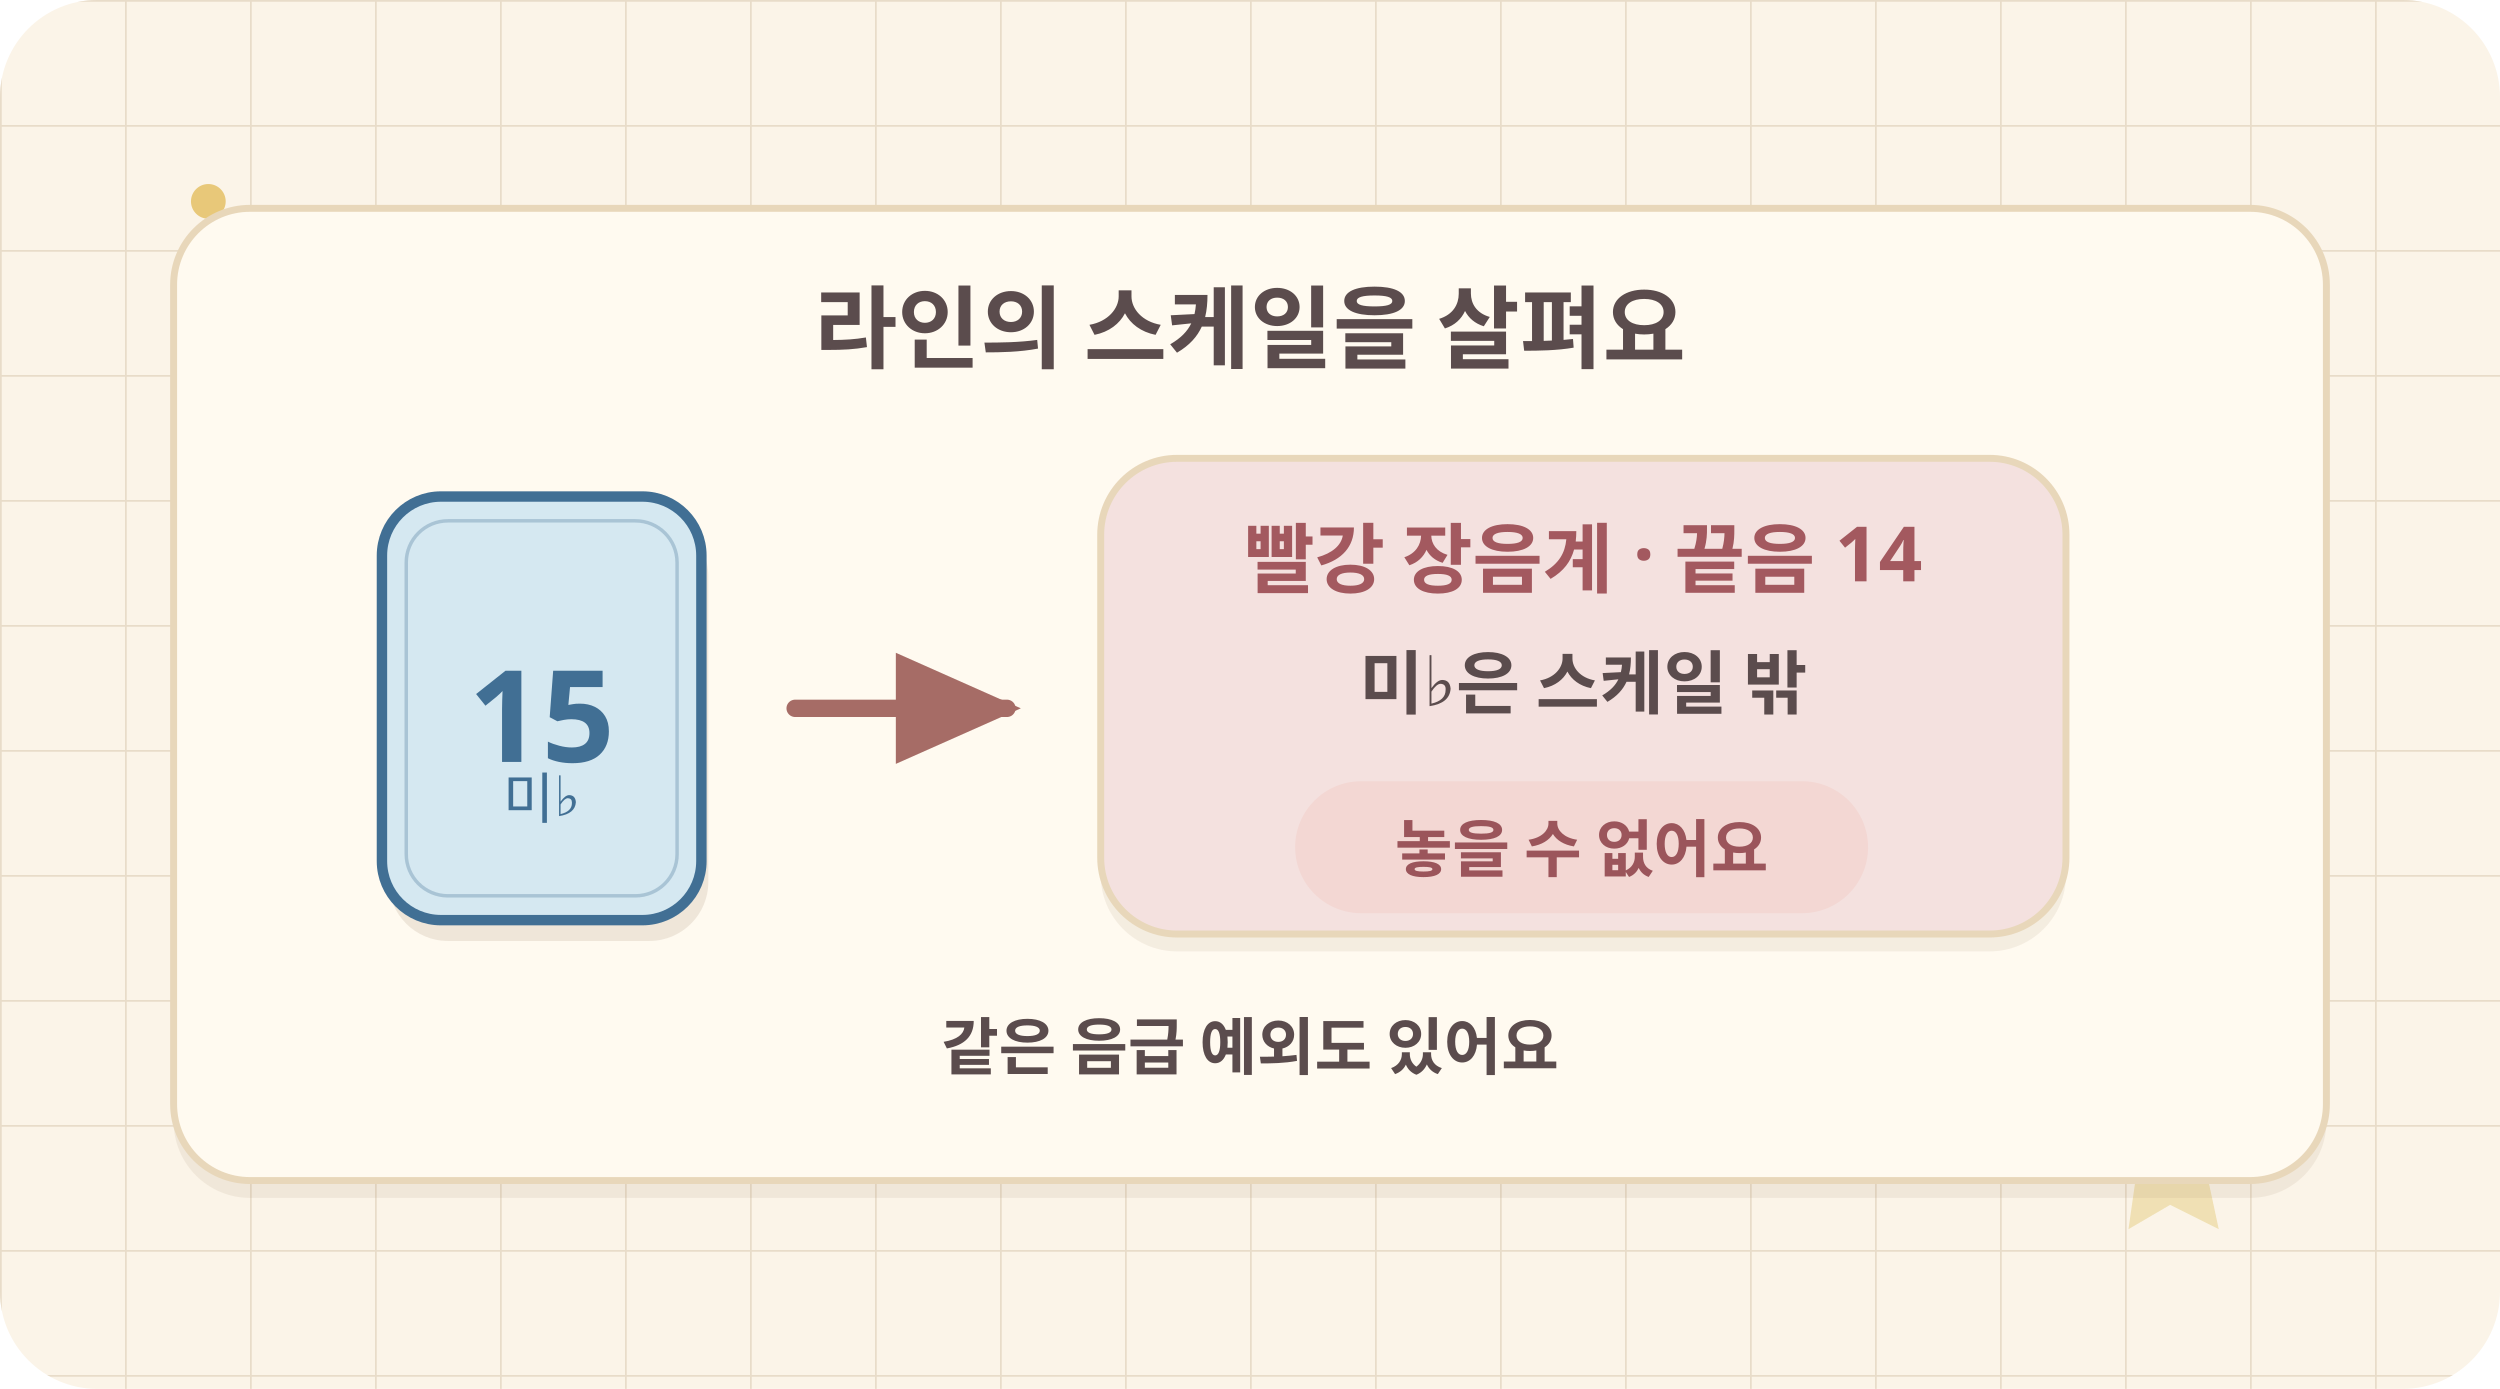
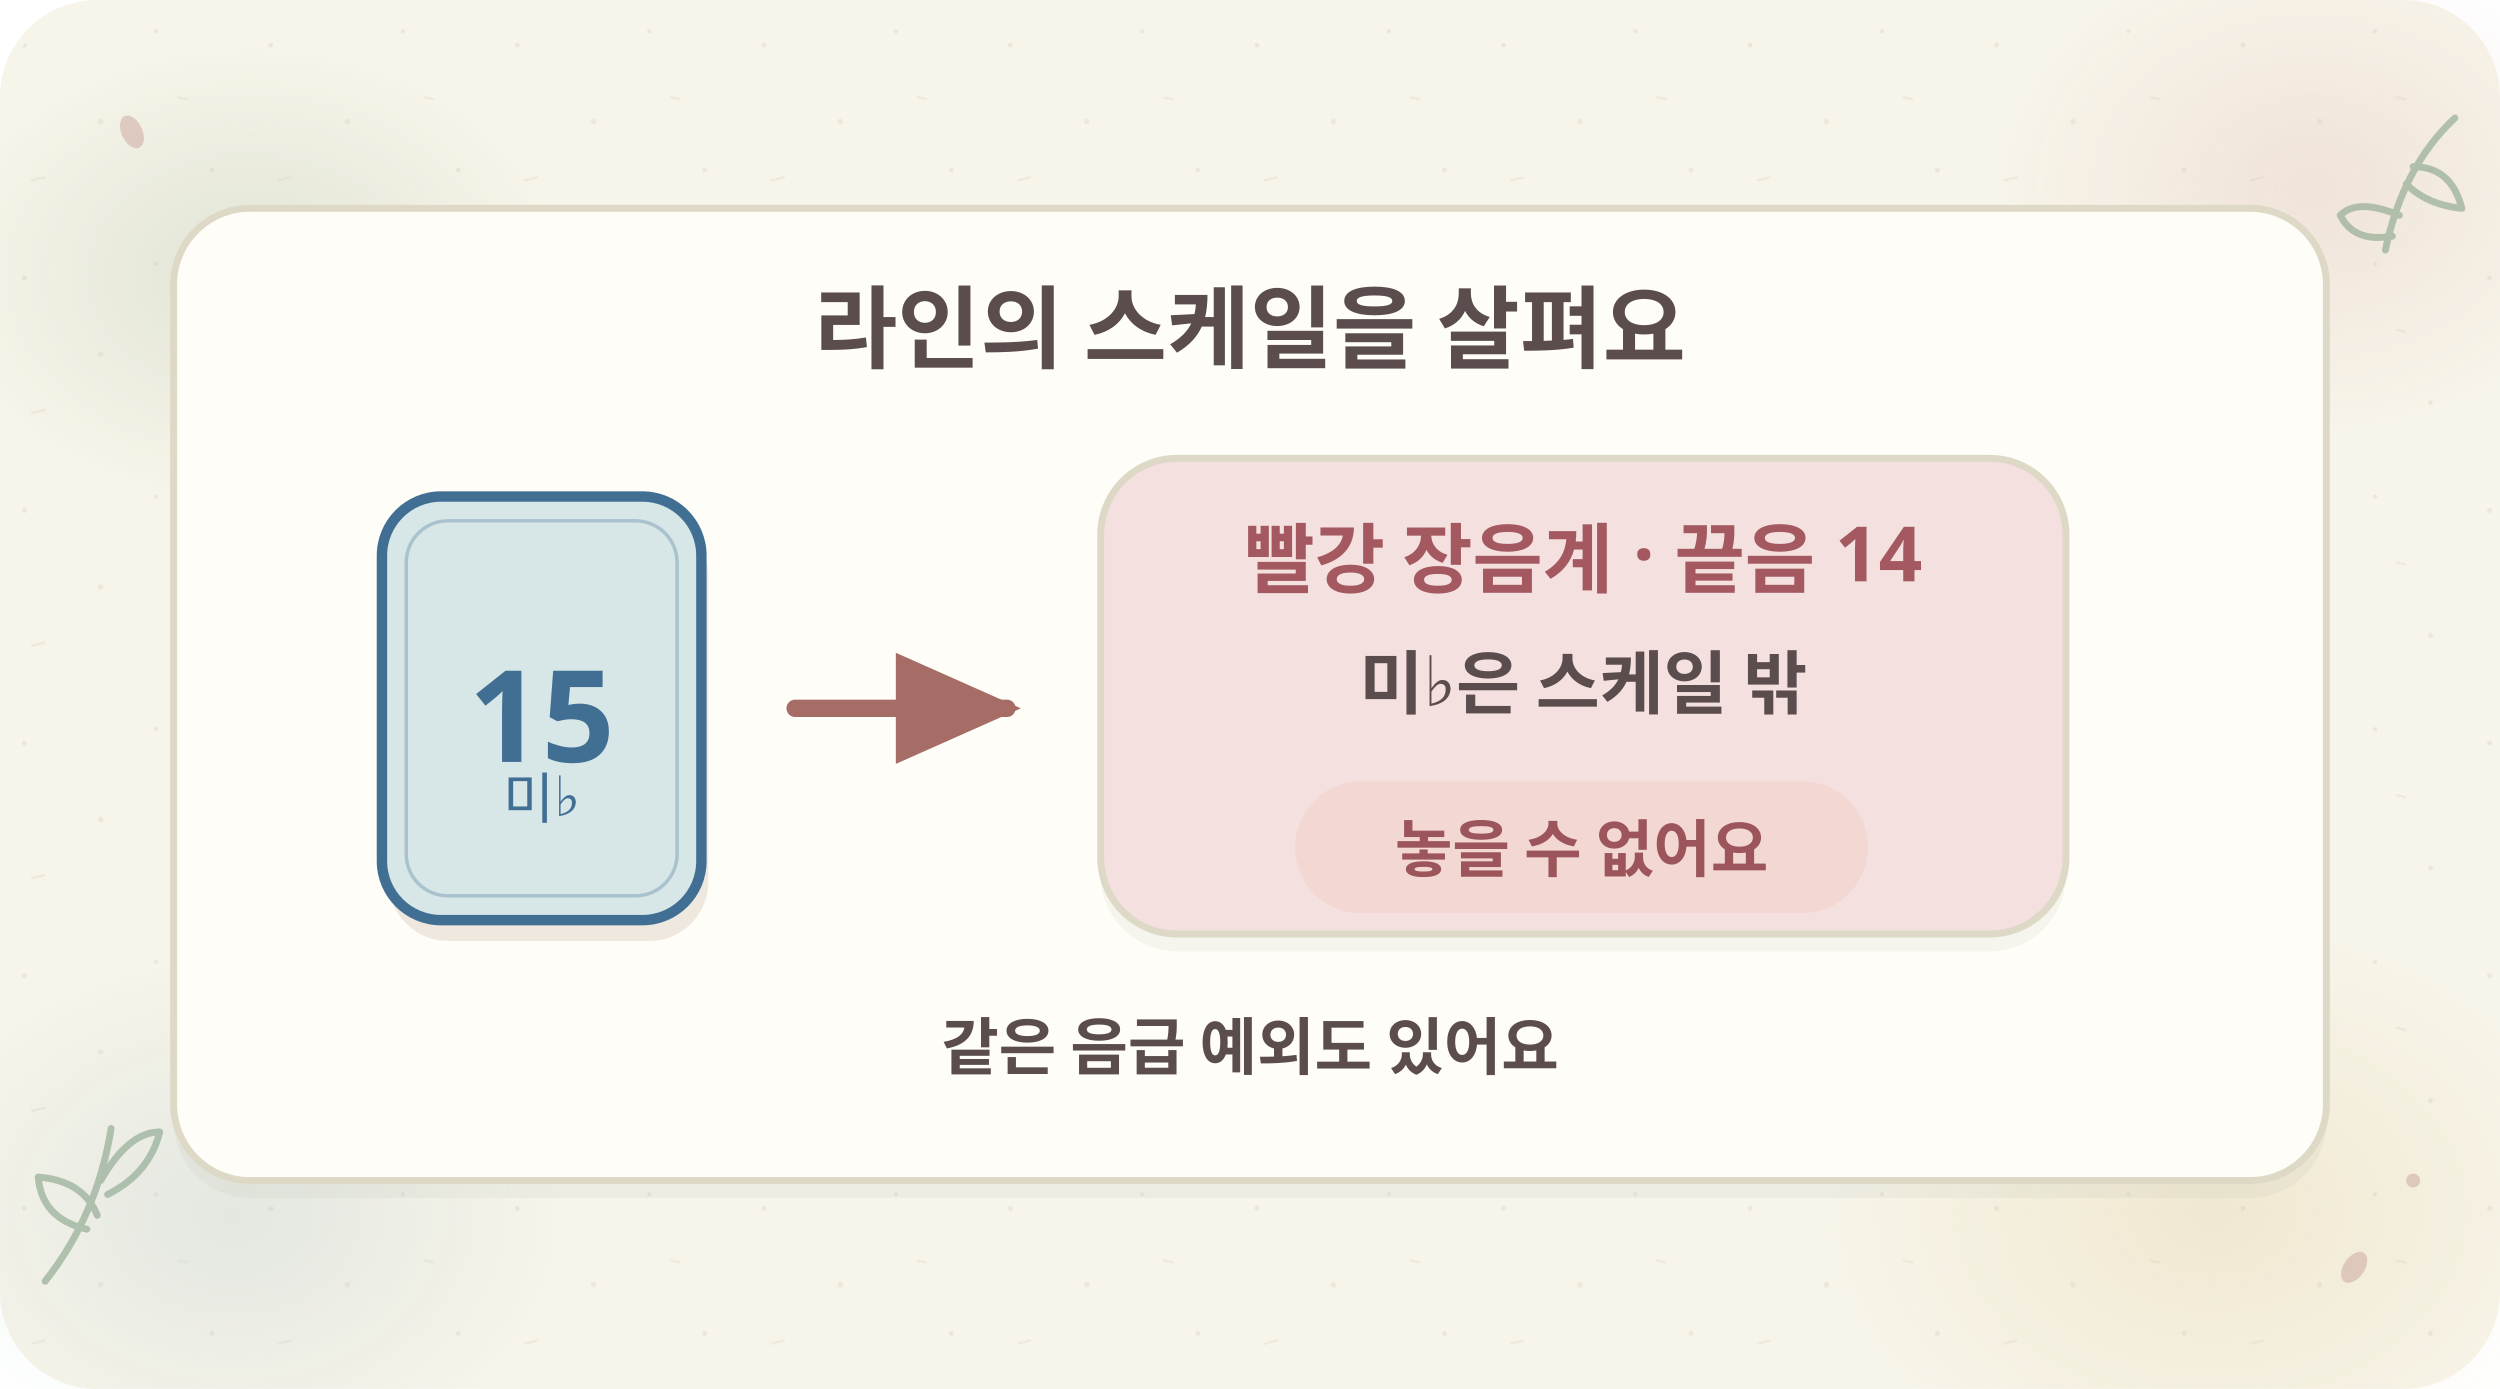
<svg xmlns="http://www.w3.org/2000/svg" viewBox="0 0 720 400" role="img" aria-label="기본 모드에서는 카드 색보다 라인의 스케일에 맞는 음이 중요">
  <defs>
    <pattern id="grid" width="36" height="36" patternUnits="userSpaceOnUse">
      <path d="M36 0H0V36" fill="none" stroke="#e8dcc9" stroke-width="1" />
    </pattern>
    <marker id="arrow" viewBox="0 0 10 10" refX="8" refY="5" markerWidth="8" markerHeight="8" orient="auto-start-reverse">
      <path d="M 0 1 L 9 5 L 0 9 z" fill="#a66c66" />
    </marker>
+     <radialGradient id="sagewash">
+       <stop stop-color="#b8cbb3" stop-opacity=".8" />
+       <stop offset="1" stop-color="#b8cbb3" stop-opacity="0" />
+     </radialGradient>
+     <radialGradient id="rosewash">
+       <stop stop-color="#e4c8c0" stop-opacity=".8" />
+       <stop offset="1" stop-color="#e4c8c0" stop-opacity="0" />
+     </radialGradient>
+     <radialGradient id="goldwash">
+       <stop stop-color="#e6d8b0" stop-opacity=".9" />
+       <stop offset="1" stop-color="#e6d8b0" stop-opacity="0" />
+     </radialGradient>
+     <radialGradient id="bluewash">
+       <stop stop-color="#c2d3d4" stop-opacity=".8" />
+       <stop offset="1" stop-color="#c2d3d4" stop-opacity="0" />
+     </radialGradient>
+     <pattern id="papergrain" width="71" height="67" patternUnits="userSpaceOnUse">
+       <circle cx="7" cy="13" r=".7" fill="#b8b4a1" />
+       <circle cx="45" cy="9" r=".6" fill="#b8b4a1" />
+       <circle cx="29" cy="35" r=".8" fill="#c4baa7" />
+       <circle cx="61" cy="49" r=".7" fill="#b8b4a1" />
+       <path d="M9 52l4-1 M51 28l3 .6" stroke="#c7bda8" stroke-width=".6" />
+     </pattern>
  </defs>
-   <rect width="720" height="400" rx="28" fill="#fbf4e8" />
-   <rect width="720" height="400" rx="28" fill="url(#grid)" />
-   <circle cx="60" cy="58" r="5" fill="#e8c879" />
-   <circle cx="659" cy="72" r="8" fill="#dcbfc0" />
-   <path d="M625 313l7 14 15 3-11 10 3 14-14-7-12 7 2-14-10-10 14-3z" fill="#ead598" opacity=".65" />
-   <rect x="50" y="65" width="620" height="280" rx="22" fill="#a58769" opacity=".12" />
-   <rect x="50" y="60" width="620" height="280" rx="22" fill="#fffaf0" stroke="#e8d7ba" stroke-width="2" />
+   <rect width="720" height="400" rx="28" fill="#f7f4e9" />
+   <g opacity=".48">
+     <ellipse cx="72" cy="79" rx="88" ry="65" fill="url(#sagewash)" />
+     <ellipse cx="666" cy="54" rx="90" ry="70" fill="url(#rosewash)" />
+     <ellipse cx="637" cy="349" rx="110" ry="82" fill="url(#goldwash)" />
+     <ellipse cx="67" cy="350" rx="94" ry="74" fill="url(#bluewash)" />
+   </g>
+   <rect x="2" y="2" width="716" height="396" rx="26" fill="url(#papergrain)" opacity=".22" />
+   <g fill="none" stroke="#88a48b" stroke-width="2" stroke-linecap="round" stroke-linejoin="round" opacity=".62">
+     <path d="M13 369 Q28 350 32 325 M25 354 Q12 351 11 339 Q24 340 28 350 M29 340 Q37 326 46 326 Q43 338 31 344" />
+     <path d="M707 34 Q692 48 687 72 M695 48 Q706 48 709 60 Q699 59 693 53 M691 62 Q679 57 674 62 Q678 70 689 68" />
+   </g>
+   <g fill="#c69e98" opacity=".48">
+     <ellipse cx="38" cy="38" rx="3" ry="5" transform="rotate(-25 38 38)" />
+     <ellipse cx="678" cy="365" rx="3" ry="5" transform="rotate(35 678 365)" />
+     <circle cx="695" cy="340" r="2" />
+   </g>
+   <rect x="50" y="65" width="620" height="280" rx="22" fill="#aab5a1" opacity=".12" />
+   <rect x="50" y="60" width="620" height="280" rx="22" fill="#fffdf7" stroke="#ded9c7" stroke-width="2" />
  <text x="360" y="104" text-anchor="middle" fill="#5b4c4d" font-size="26" font-weight="700" font-family="Pretendard, Noto Sans KR, Apple SD Gothic Neo, sans-serif">라인의 스케일을 살펴요</text>
  <g transform="translate(110 143) rotate(0 46.0 61.0)">
    <rect x="2" y="6" width="92" height="122" rx="17" fill="#987a61" opacity=".16" />
-     <rect width="92" height="122" rx="17" fill="#d5e8f1" stroke="#416f94" stroke-width="3" />
+     <rect width="92" height="122" rx="17" fill="#d7e6e7" stroke="#416f94" stroke-width="3" />
    <rect x="7" y="7" width="78" height="108" rx="12" fill="none" stroke="#416f94" opacity=".3" />
    <text x="46.0" y="63.44" text-anchor="middle" dominant-baseline="middle" font-size="36.8" font-family="sans-serif" font-weight="800" fill="#416f94">15</text>
    <text x="46.0" y="92.72" text-anchor="middle" font-size="16" font-family="sans-serif" fill="#416f94">미♭</text>
  </g>
  <path d="M229 204 L290 204" fill="none" stroke="#a66c66" stroke-width="5" stroke-linecap="round" marker-end="url(#arrow)" />
-   <rect x="317" y="137" width="278" height="137" rx="22" fill="#a58769" opacity=".12" />
-   <rect x="317" y="132" width="278" height="137" rx="22" fill="#f4e1df" stroke="#e8d7ba" stroke-width="2" />
+   <rect x="317" y="137" width="278" height="137" rx="22" fill="#aab5a1" opacity=".12" />
+   <rect x="317" y="132" width="278" height="137" rx="22" fill="#f4e1df" stroke="#ded9c7" stroke-width="2" />
  <text x="456" y="169" text-anchor="middle" fill="#a3595f" font-size="22" font-weight="700" font-family="Pretendard, Noto Sans KR, Apple SD Gothic Neo, sans-serif">빨강 장음계 · 끝음 14</text>
  <text x="456" y="204" text-anchor="middle" fill="#5b4c4d" font-size="20" font-weight="700" font-family="Pretendard, Noto Sans KR, Apple SD Gothic Neo, sans-serif">미♭은 스케일 밖</text>
  <rect x="373" y="225" width="165" height="38" rx="19" fill="#f3d7d3" />
  <text x="455.5" y="251" text-anchor="middle" fill="#9b555b" font-size="18" font-weight="700" font-family="Pretendard, Noto Sans KR, Apple SD Gothic Neo, sans-serif">놓을 수 없어요</text>
  <text x="360" y="308" text-anchor="middle" fill="#5b4c4d" font-size="18" font-weight="700" font-family="Pretendard, Noto Sans KR, Apple SD Gothic Neo, sans-serif">같은 음급 예외도 있어요</text>
</svg>
